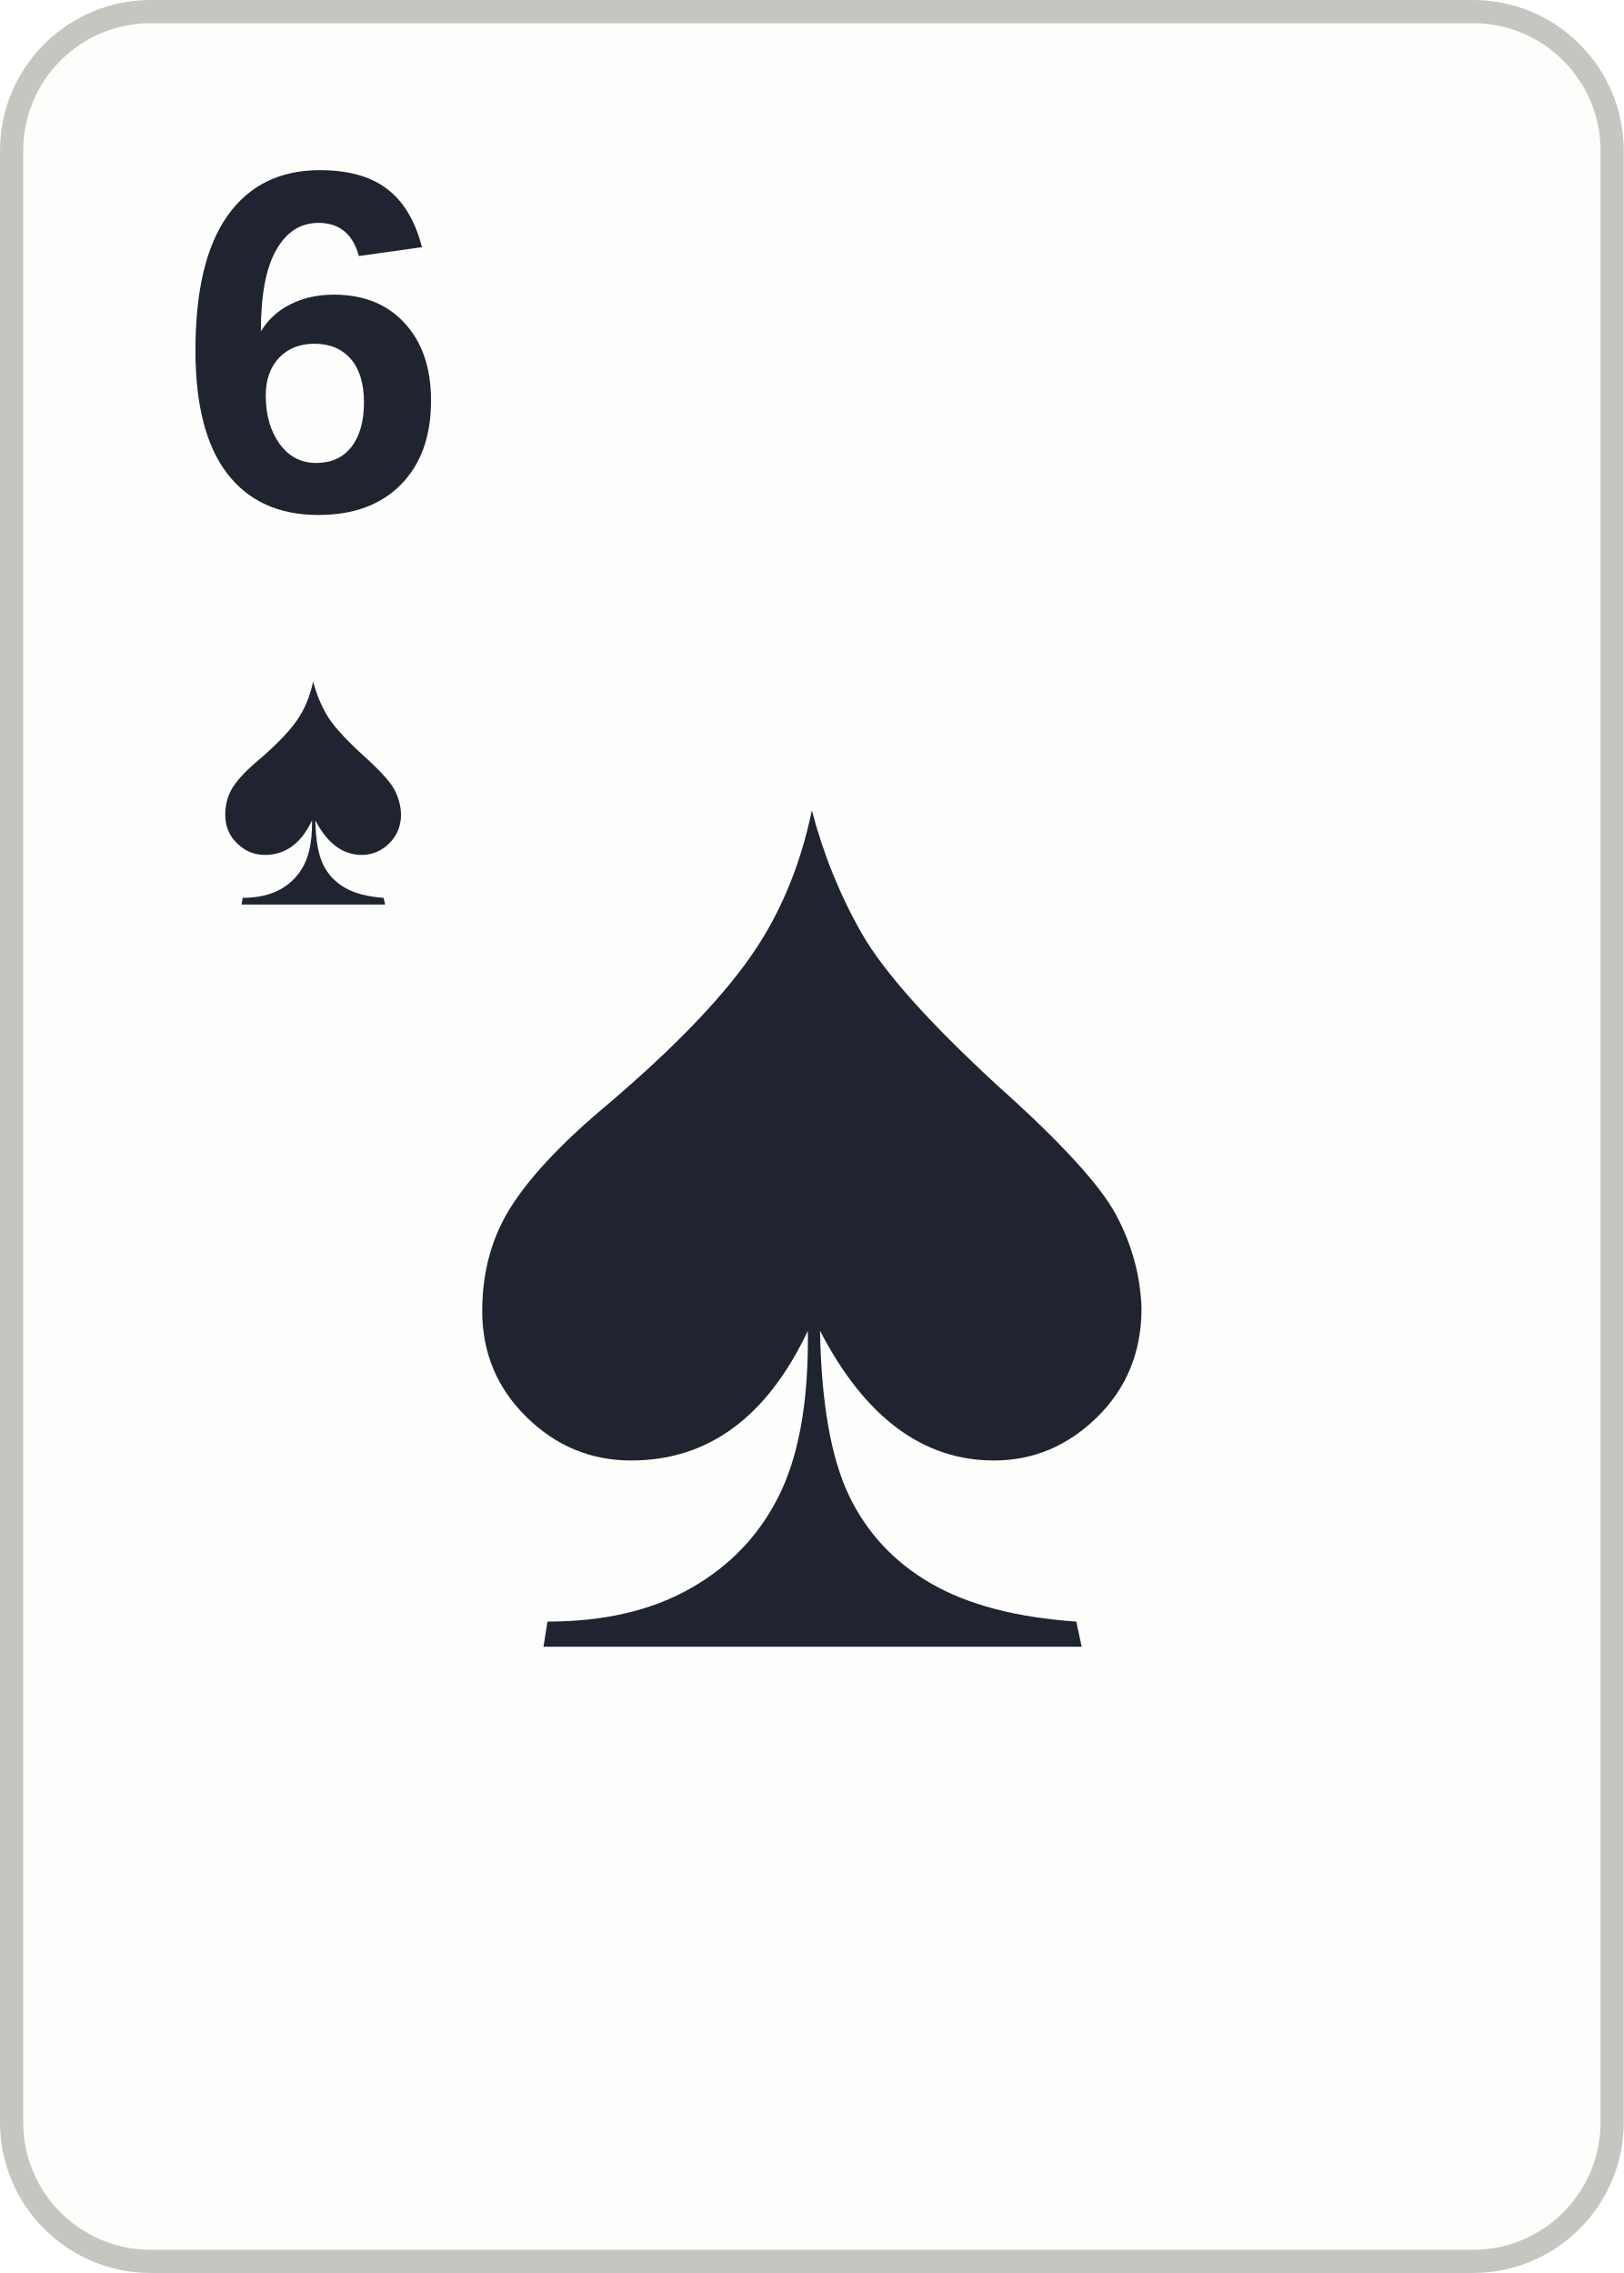
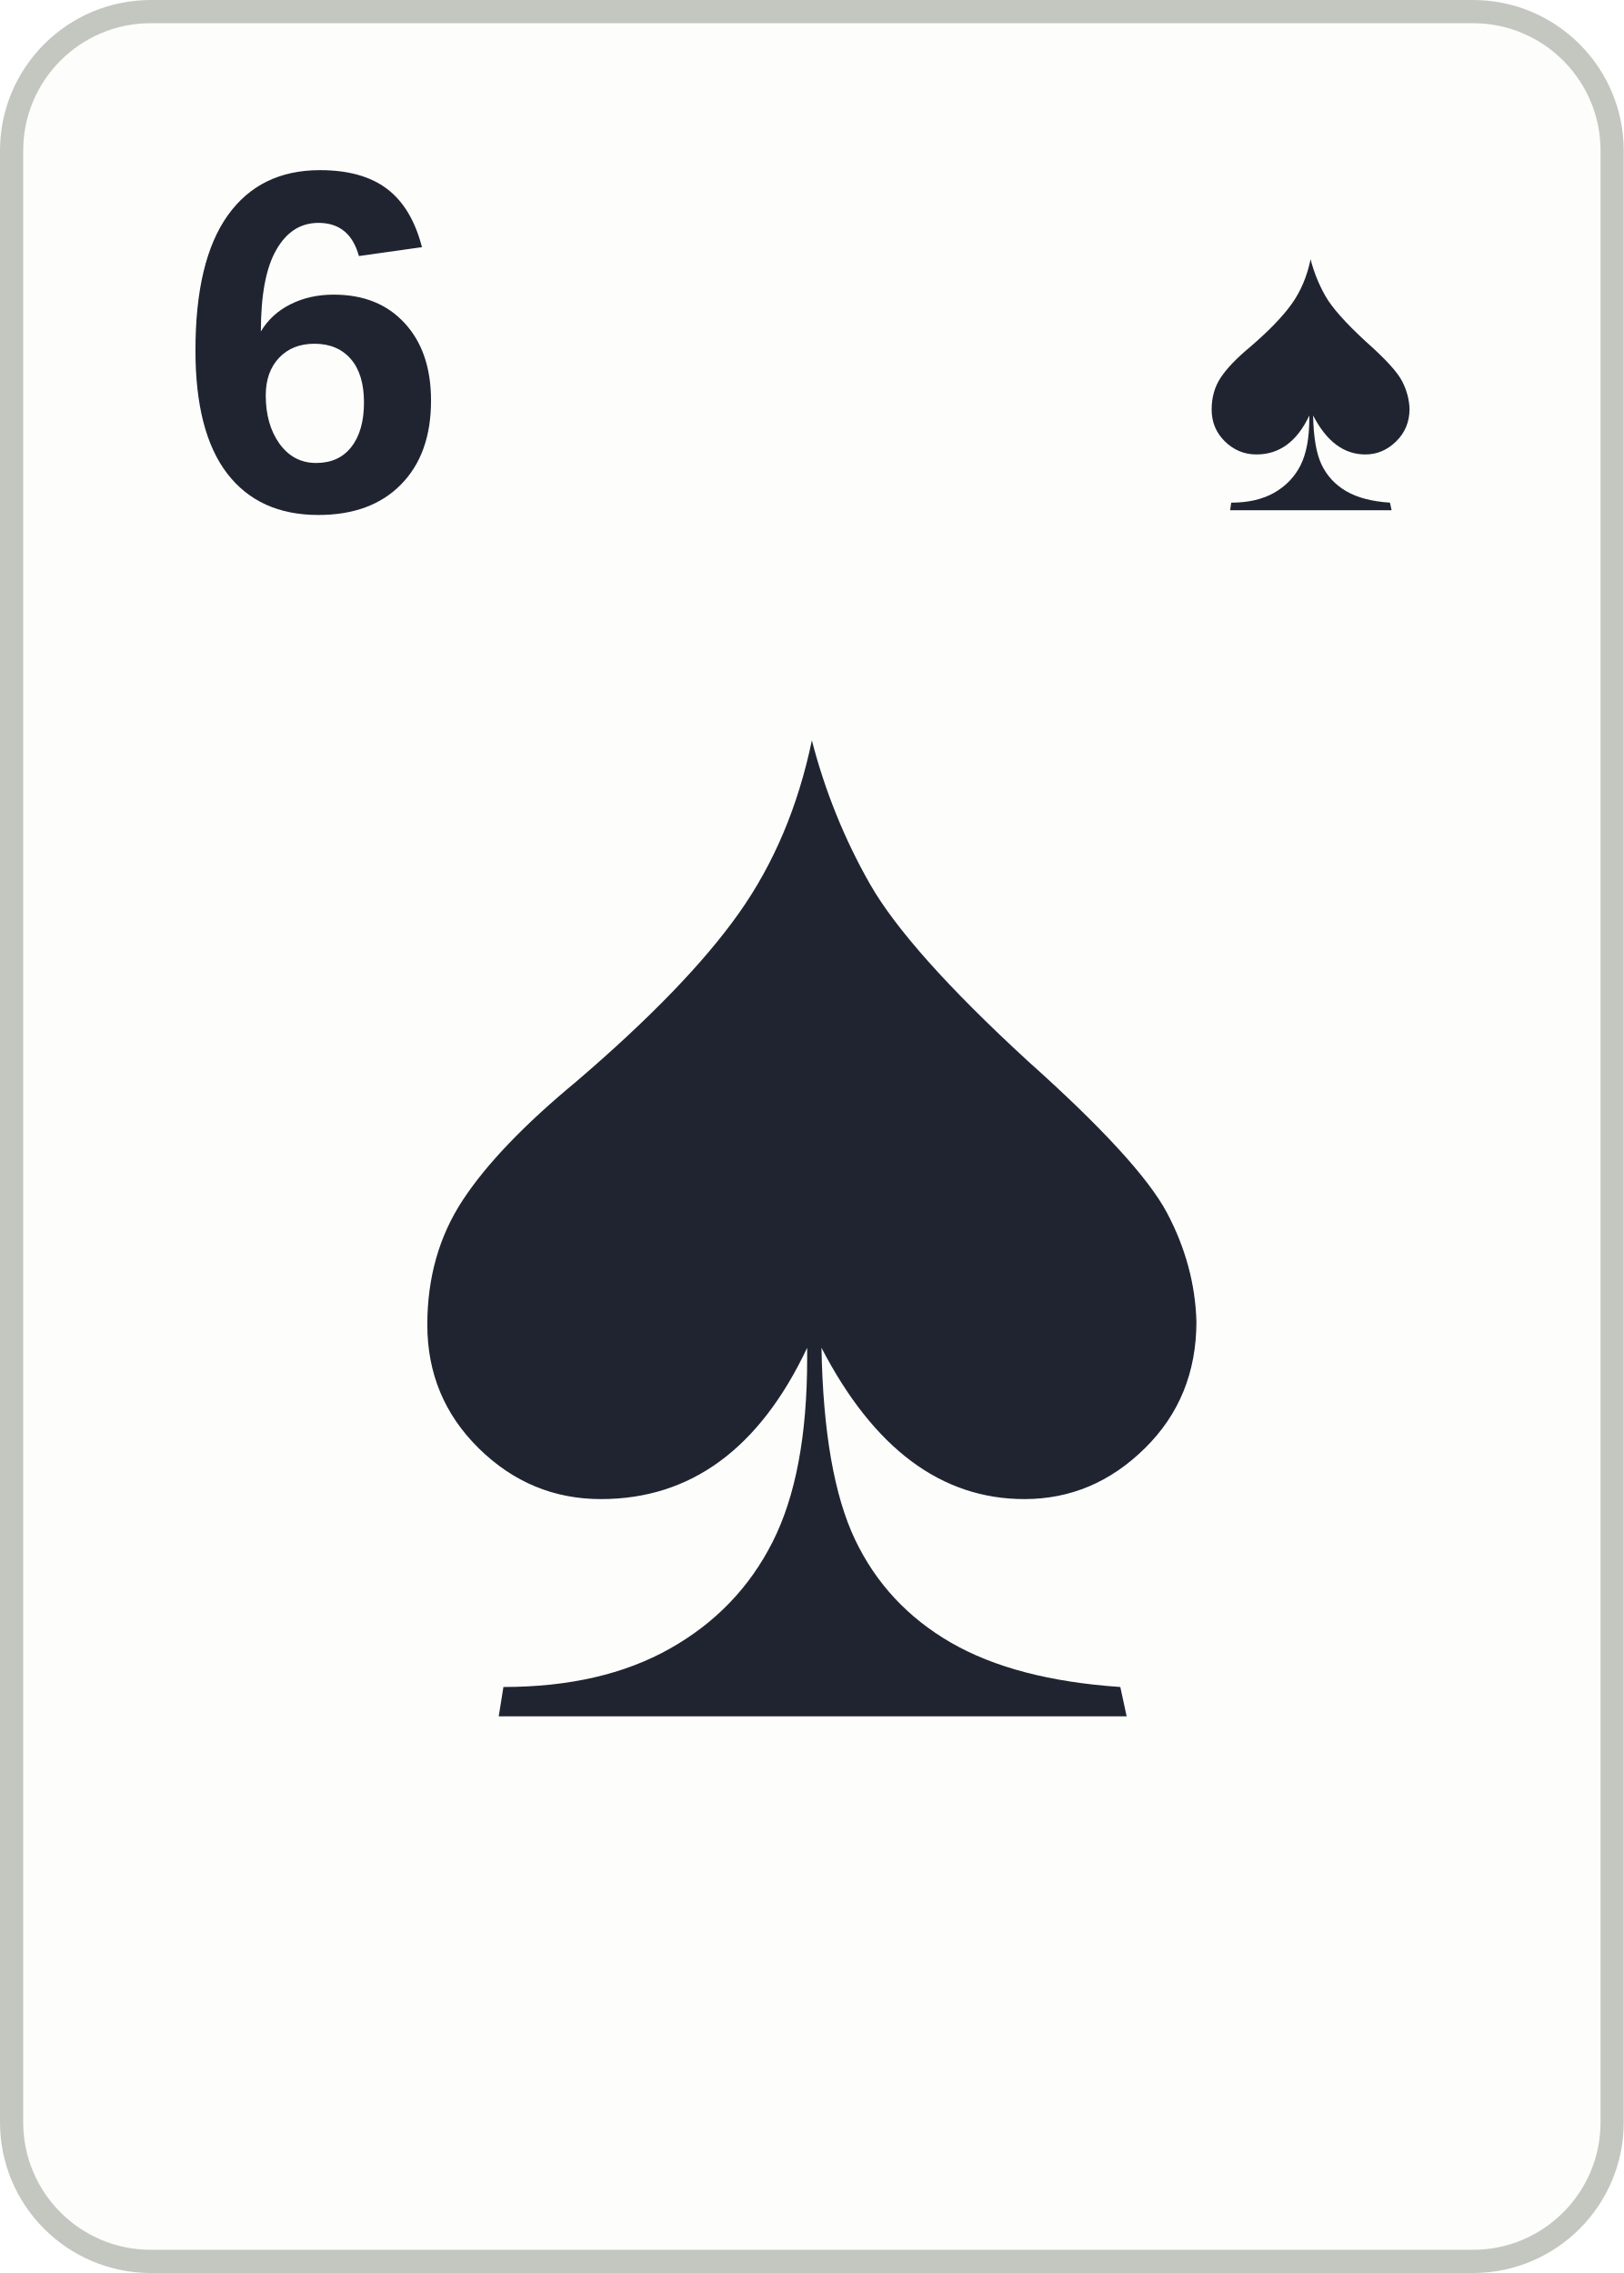
<svg xmlns="http://www.w3.org/2000/svg" viewBox="0 0 140 196">
  <rect x="1" y="1" width="138" height="194" rx="12" fill="#fdfdfb" stroke="#c4c7c0" stroke-width="2" />
  <g font-family="Arial,Helvetica,sans-serif" font-weight="700">
    <text x="27" y="44" font-size="42" text-anchor="middle" fill="#1f2430">6</text>
-     <text x="27" y="78" font-size="32" text-anchor="middle" fill="#1f2430">♠</text>
-     <text x="70" y="142" font-size="120" text-anchor="middle" fill="#1f2430">♠</text>
+     <text x="113" y="44" font-size="36" text-anchor="middle" fill="#1f2430">♠</text>
+     <text x="70" y="148" font-size="140" text-anchor="middle" fill="#1f2430">♠</text>
  </g>
</svg>
